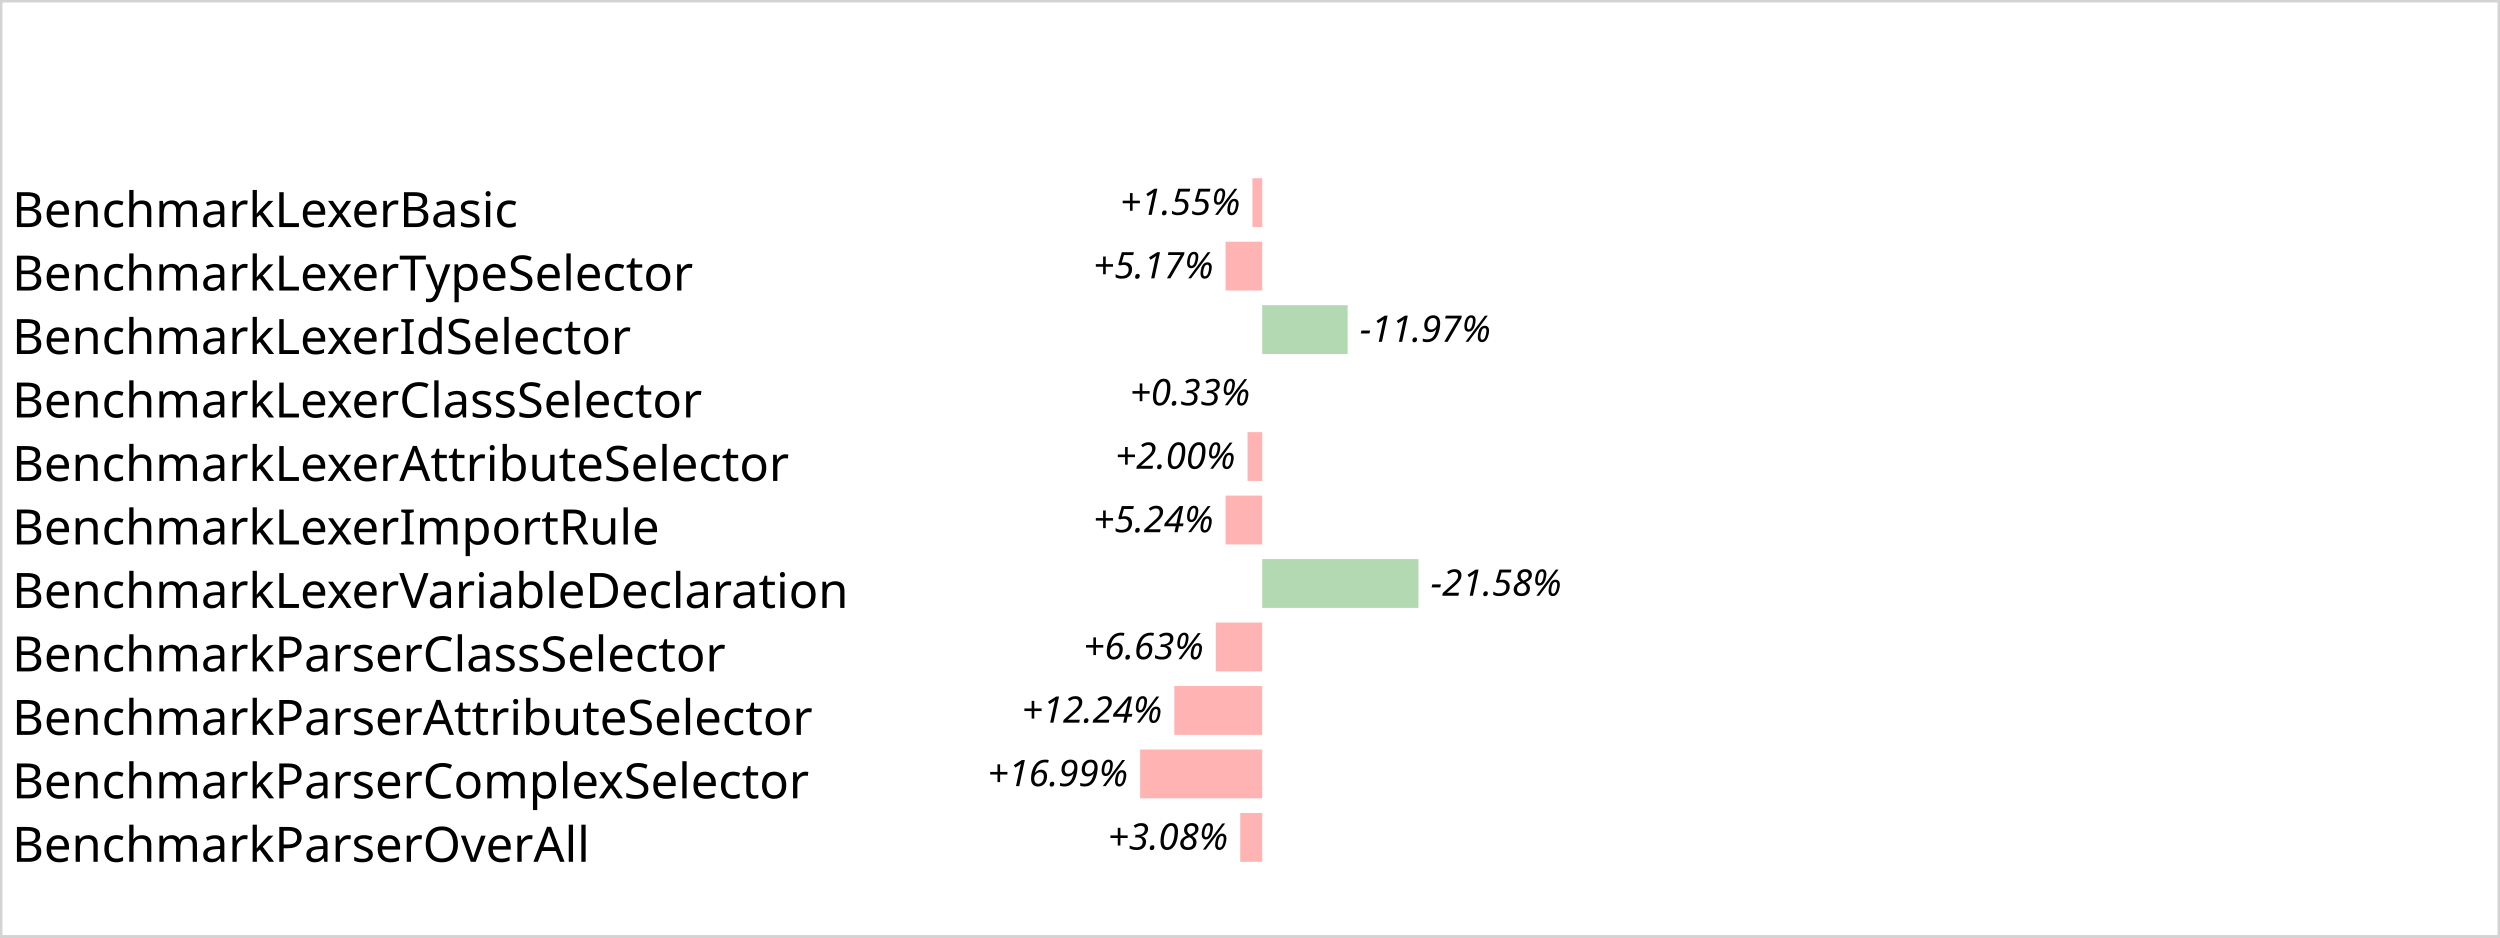
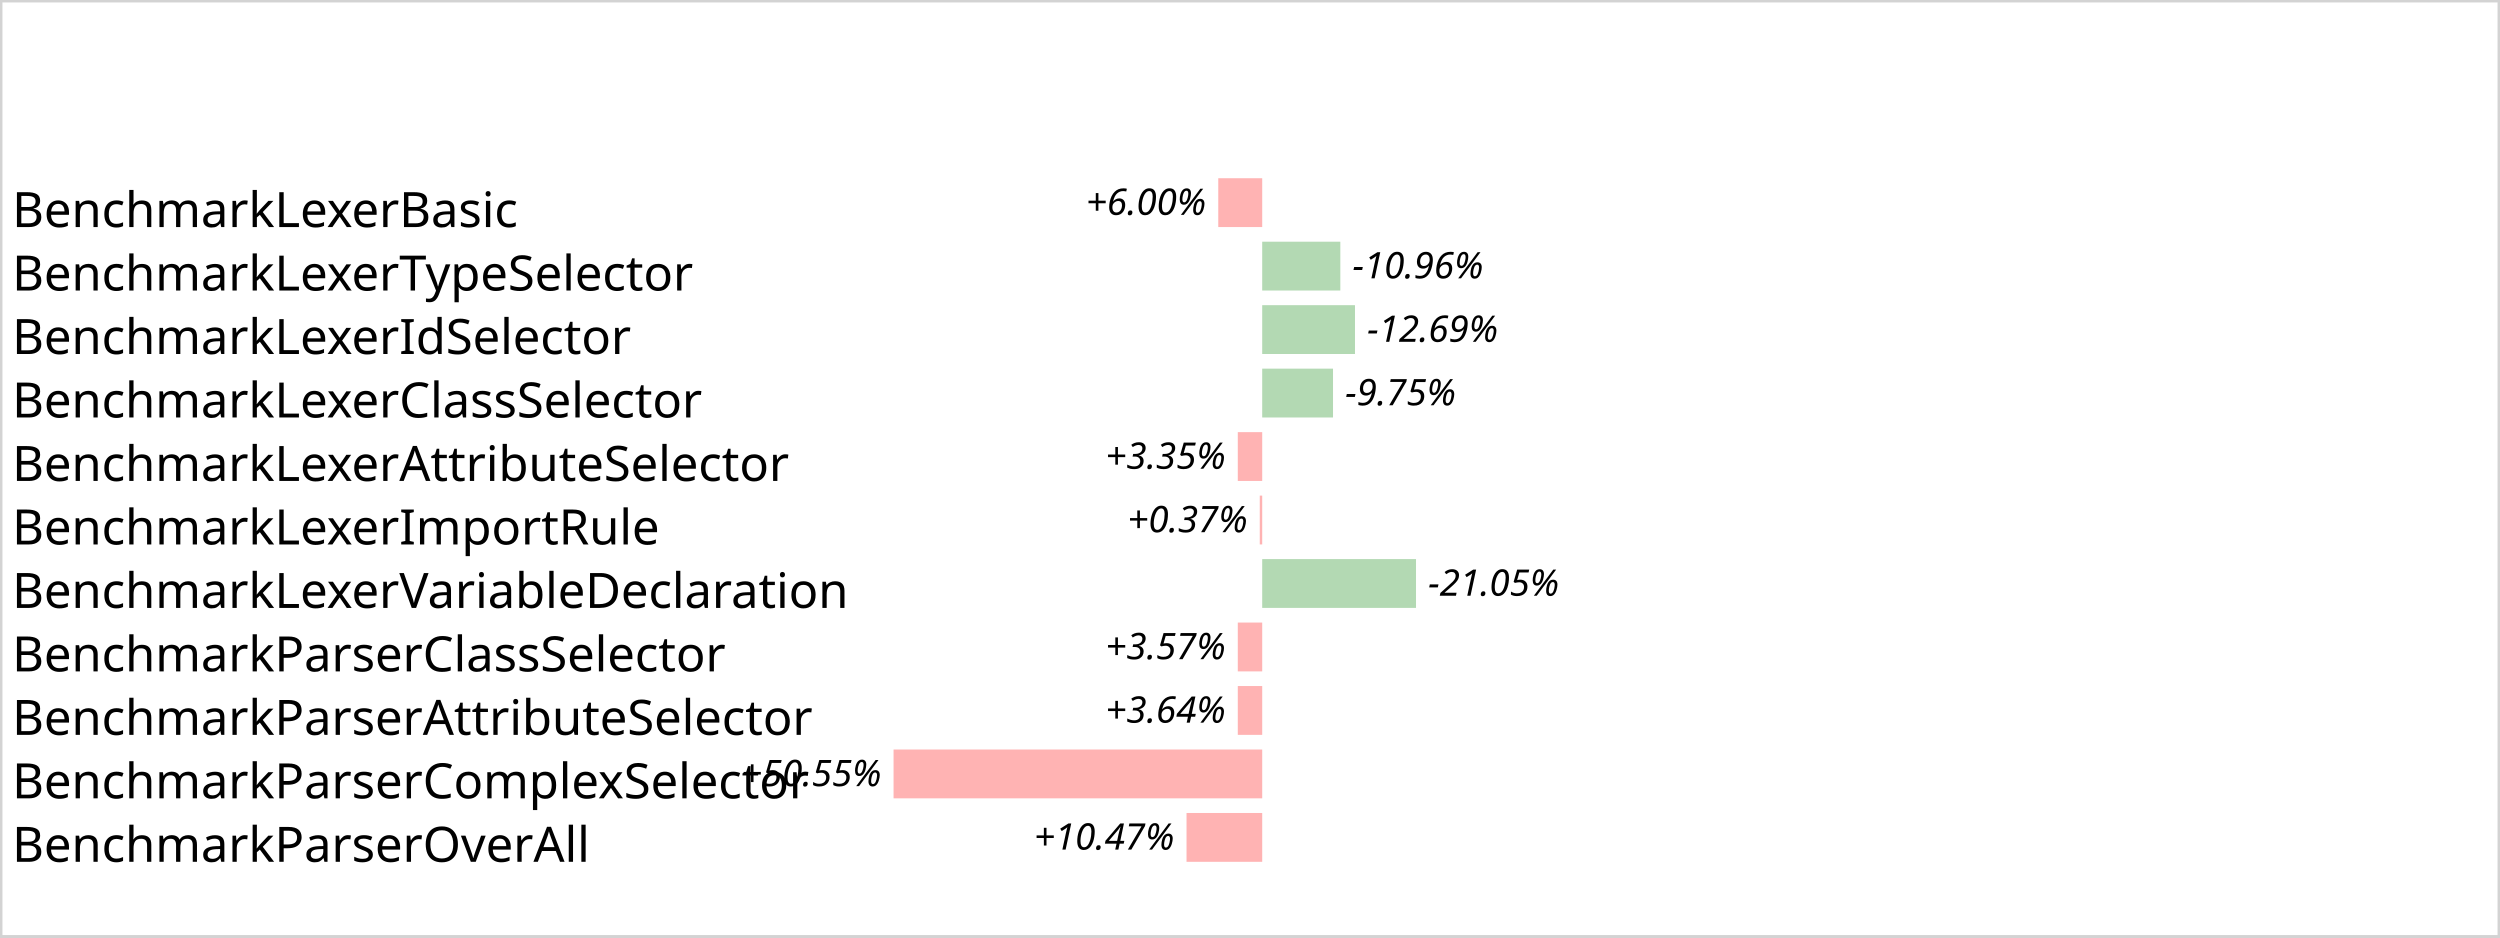
<svg xmlns="http://www.w3.org/2000/svg" width="1024" height="384">
  <rect x="0" y="0" width="1024" height="384" style="fill:white;stroke-width:2px;stroke:lightgray" />
  <g style="font-size:20px;font-family:sans-serif">
    <text x="5" y="5" style="font-size:150%" />
    <g style="font-style:italic;font-size:75%">
-       <rect x="513" y="73" width="4" height="20" style="fill-opacity:0.3;fill:red" />
-       <text x="508" y="88" style="text-anchor:end">+1.55%</text>
+       <rect x="499" y="73" width="18" height="20" style="fill-opacity:0.3;fill:red" />
+       <text x="494" y="88" style="text-anchor:end">+6.00%</text>
    </g>
    <text x="5" y="93" style="text-anchor:start">BenchmarkLexerBasic</text>
    <g style="font-style:italic;font-size:75%">
-       <rect x="502" y="99" width="15" height="20" style="fill-opacity:0.3;fill:red" />
-       <text x="497" y="114" style="text-anchor:end">+5.17%</text>
+       <rect x="517" y="99" width="32" height="20" style="fill-opacity:0.3;fill:green" />
+       <text x="554" y="114" style="text-anchor:start">-10.96%</text>
    </g>
    <text x="5" y="119" style="text-anchor:start">BenchmarkLexerTypeSelector</text>
    <g style="font-style:italic;font-size:75%">
-       <rect x="517" y="125" width="35" height="20" style="fill-opacity:0.3;fill:green" />
-       <text x="557" y="140" style="text-anchor:start">-11.97%</text>
+       <rect x="517" y="125" width="38" height="20" style="fill-opacity:0.3;fill:green" />
+       <text x="560" y="140" style="text-anchor:start">-12.69%</text>
    </g>
    <text x="5" y="145" style="text-anchor:start">BenchmarkLexerIdSelector</text>
    <g style="font-style:italic;font-size:75%">
-       <rect x="517" y="151" width="0" height="20" style="fill-opacity:0.3;fill:red" />
-       <text x="512" y="166" style="text-anchor:end">+0.33%</text>
+       <rect x="517" y="151" width="29" height="20" style="fill-opacity:0.3;fill:green" />
+       <text x="551" y="166" style="text-anchor:start">-9.75%</text>
    </g>
    <text x="5" y="171" style="text-anchor:start">BenchmarkLexerClassSelector</text>
    <g style="font-style:italic;font-size:75%">
-       <rect x="511" y="177" width="6" height="20" style="fill-opacity:0.3;fill:red" />
-       <text x="506" y="192" style="text-anchor:end">+2.00%</text>
+       <rect x="507" y="177" width="10" height="20" style="fill-opacity:0.3;fill:red" />
+       <text x="502" y="192" style="text-anchor:end">+3.35%</text>
    </g>
    <text x="5" y="197" style="text-anchor:start">BenchmarkLexerAttributeSelector</text>
    <g style="font-style:italic;font-size:75%">
-       <rect x="502" y="203" width="15" height="20" style="fill-opacity:0.3;fill:red" />
-       <text x="497" y="218" style="text-anchor:end">+5.24%</text>
+       <rect x="516" y="203" width="1" height="20" style="fill-opacity:0.3;fill:red" />
+       <text x="511" y="218" style="text-anchor:end">+0.37%</text>
    </g>
    <text x="5" y="223" style="text-anchor:start">BenchmarkLexerImportRule</text>
    <g style="font-style:italic;font-size:75%">
-       <rect x="517" y="229" width="64" height="20" style="fill-opacity:0.3;fill:green" />
-       <text x="586" y="244" style="text-anchor:start">-21.58%</text>
+       <rect x="517" y="229" width="63" height="20" style="fill-opacity:0.3;fill:green" />
+       <text x="585" y="244" style="text-anchor:start">-21.05%</text>
    </g>
    <text x="5" y="249" style="text-anchor:start">BenchmarkLexerVariableDeclaration</text>
    <g style="font-style:italic;font-size:75%">
-       <rect x="498" y="255" width="19" height="20" style="fill-opacity:0.3;fill:red" />
-       <text x="493" y="270" style="text-anchor:end">+6.63%</text>
+       <rect x="507" y="255" width="10" height="20" style="fill-opacity:0.3;fill:red" />
+       <text x="502" y="270" style="text-anchor:end">+3.57%</text>
    </g>
    <text x="5" y="275" style="text-anchor:start">BenchmarkParserClassSelector</text>
    <g style="font-style:italic;font-size:75%">
-       <rect x="481" y="281" width="36" height="20" style="fill-opacity:0.3;fill:red" />
-       <text x="476" y="296" style="text-anchor:end">+12.24%</text>
+       <rect x="507" y="281" width="10" height="20" style="fill-opacity:0.3;fill:red" />
+       <text x="502" y="296" style="text-anchor:end">+3.64%</text>
    </g>
    <text x="5" y="301" style="text-anchor:start">BenchmarkParserAttributeSelector</text>
    <g style="font-style:italic;font-size:75%">
-       <rect x="467" y="307" width="50" height="20" style="fill-opacity:0.3;fill:red" />
-       <text x="462" y="322" style="text-anchor:end">+16.99%</text>
+       <rect x="366" y="307" width="151" height="20" style="fill-opacity:0.3;fill:red" />
+       <text x="361" y="322" style="text-anchor:end">+50.55%</text>
    </g>
    <text x="5" y="327" style="text-anchor:start">BenchmarkParserComplexSelector</text>
    <g style="font-style:italic;font-size:75%">
-       <rect x="508" y="333" width="9" height="20" style="fill-opacity:0.3;fill:red" />
-       <text x="503" y="348" style="text-anchor:end">+3.08%</text>
+       <rect x="486" y="333" width="31" height="20" style="fill-opacity:0.3;fill:red" />
+       <text x="481" y="348" style="text-anchor:end">+10.47%</text>
    </g>
    <text x="5" y="353" style="text-anchor:start">BenchmarkParserOverAll</text>
  </g>
</svg>
